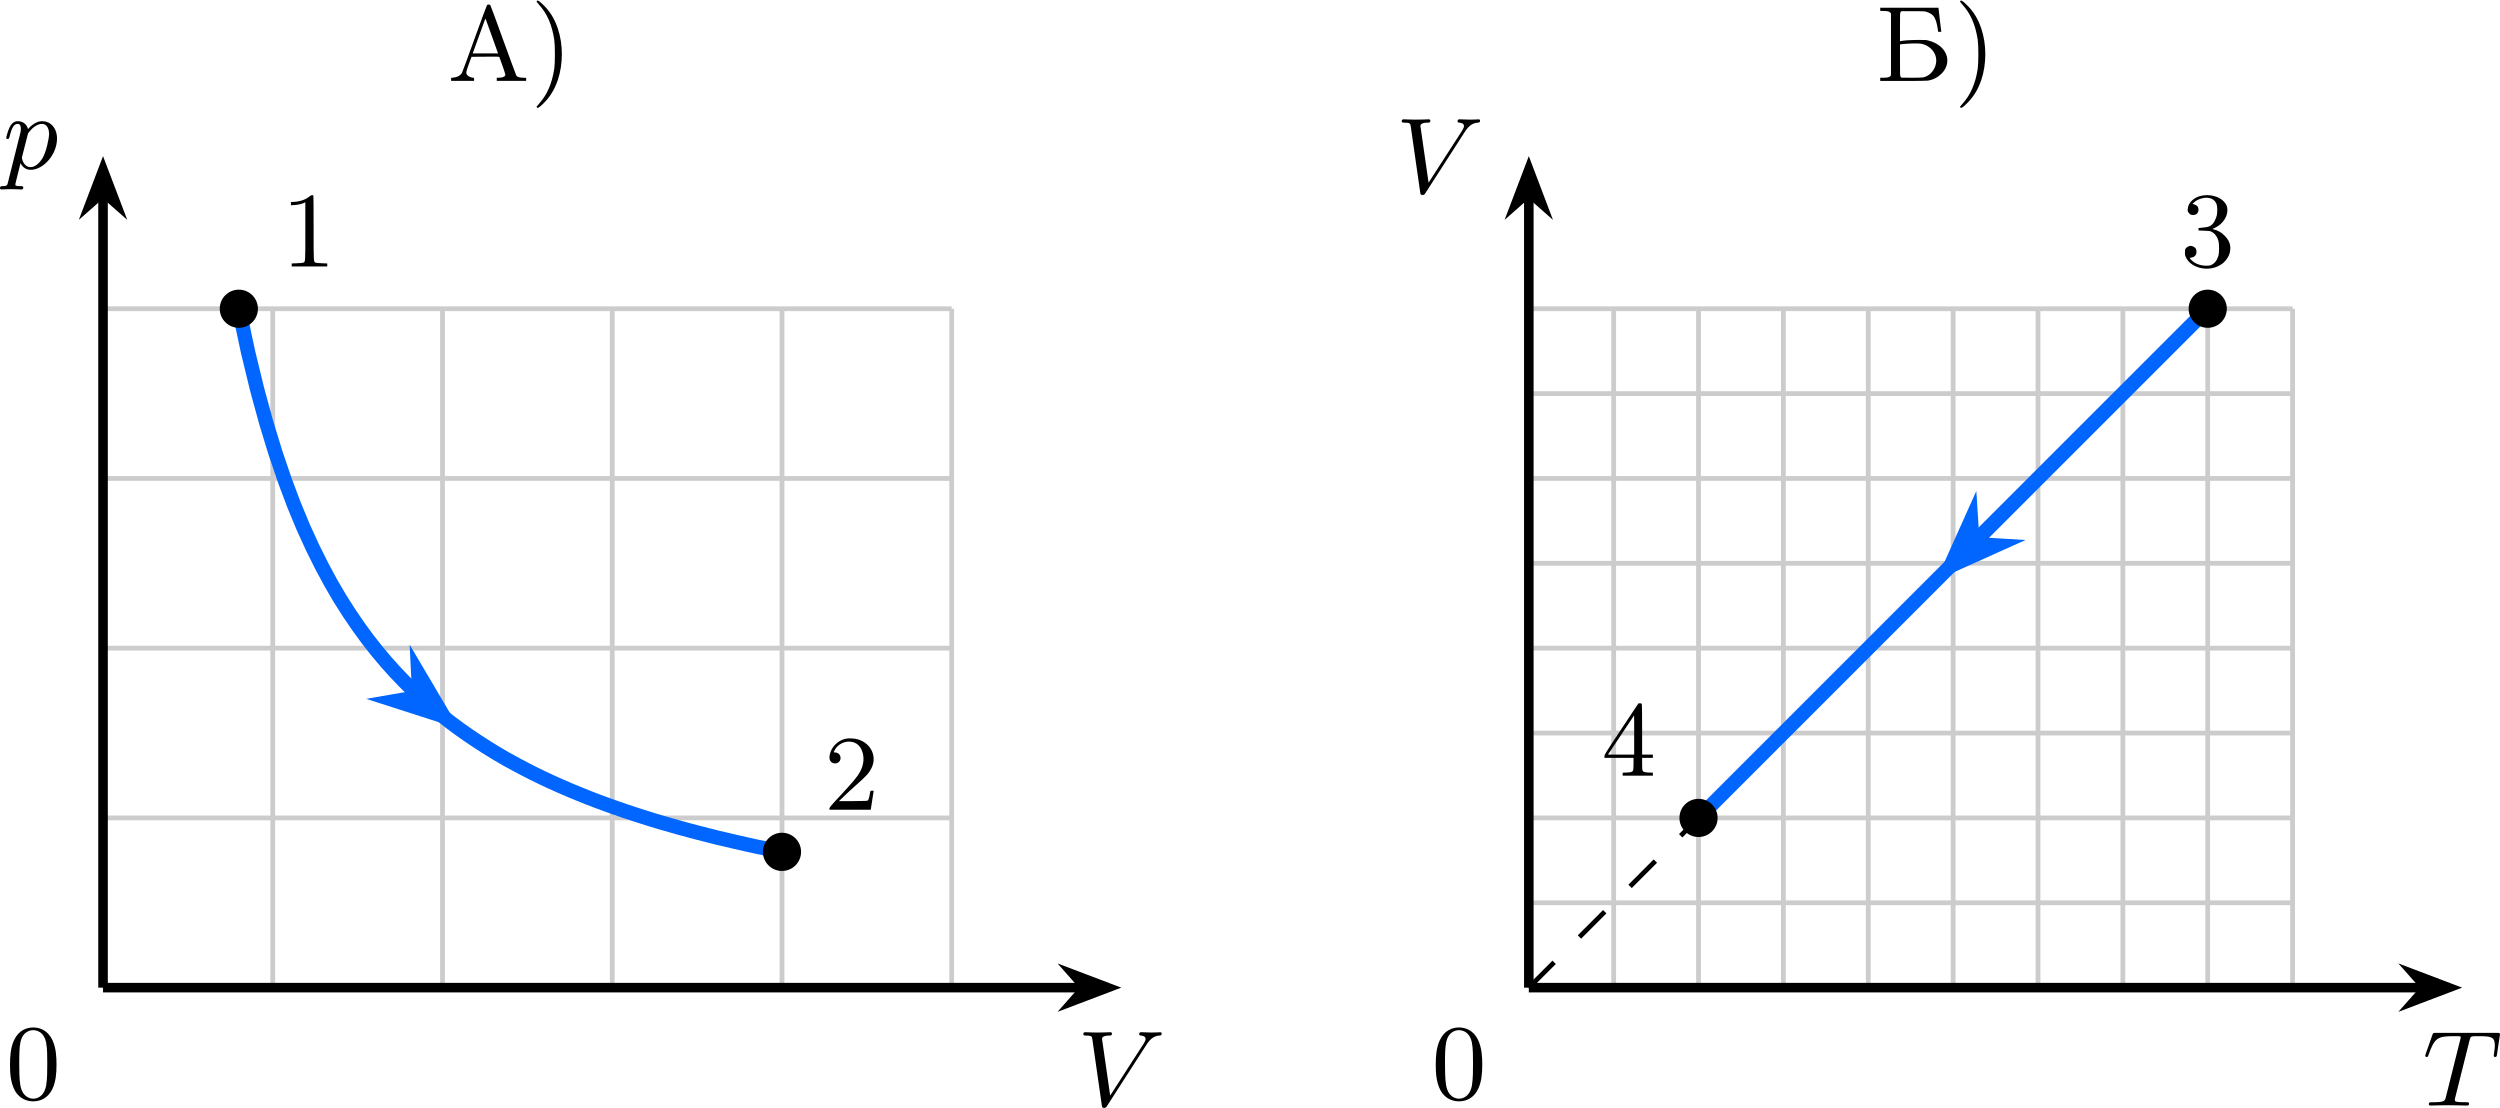
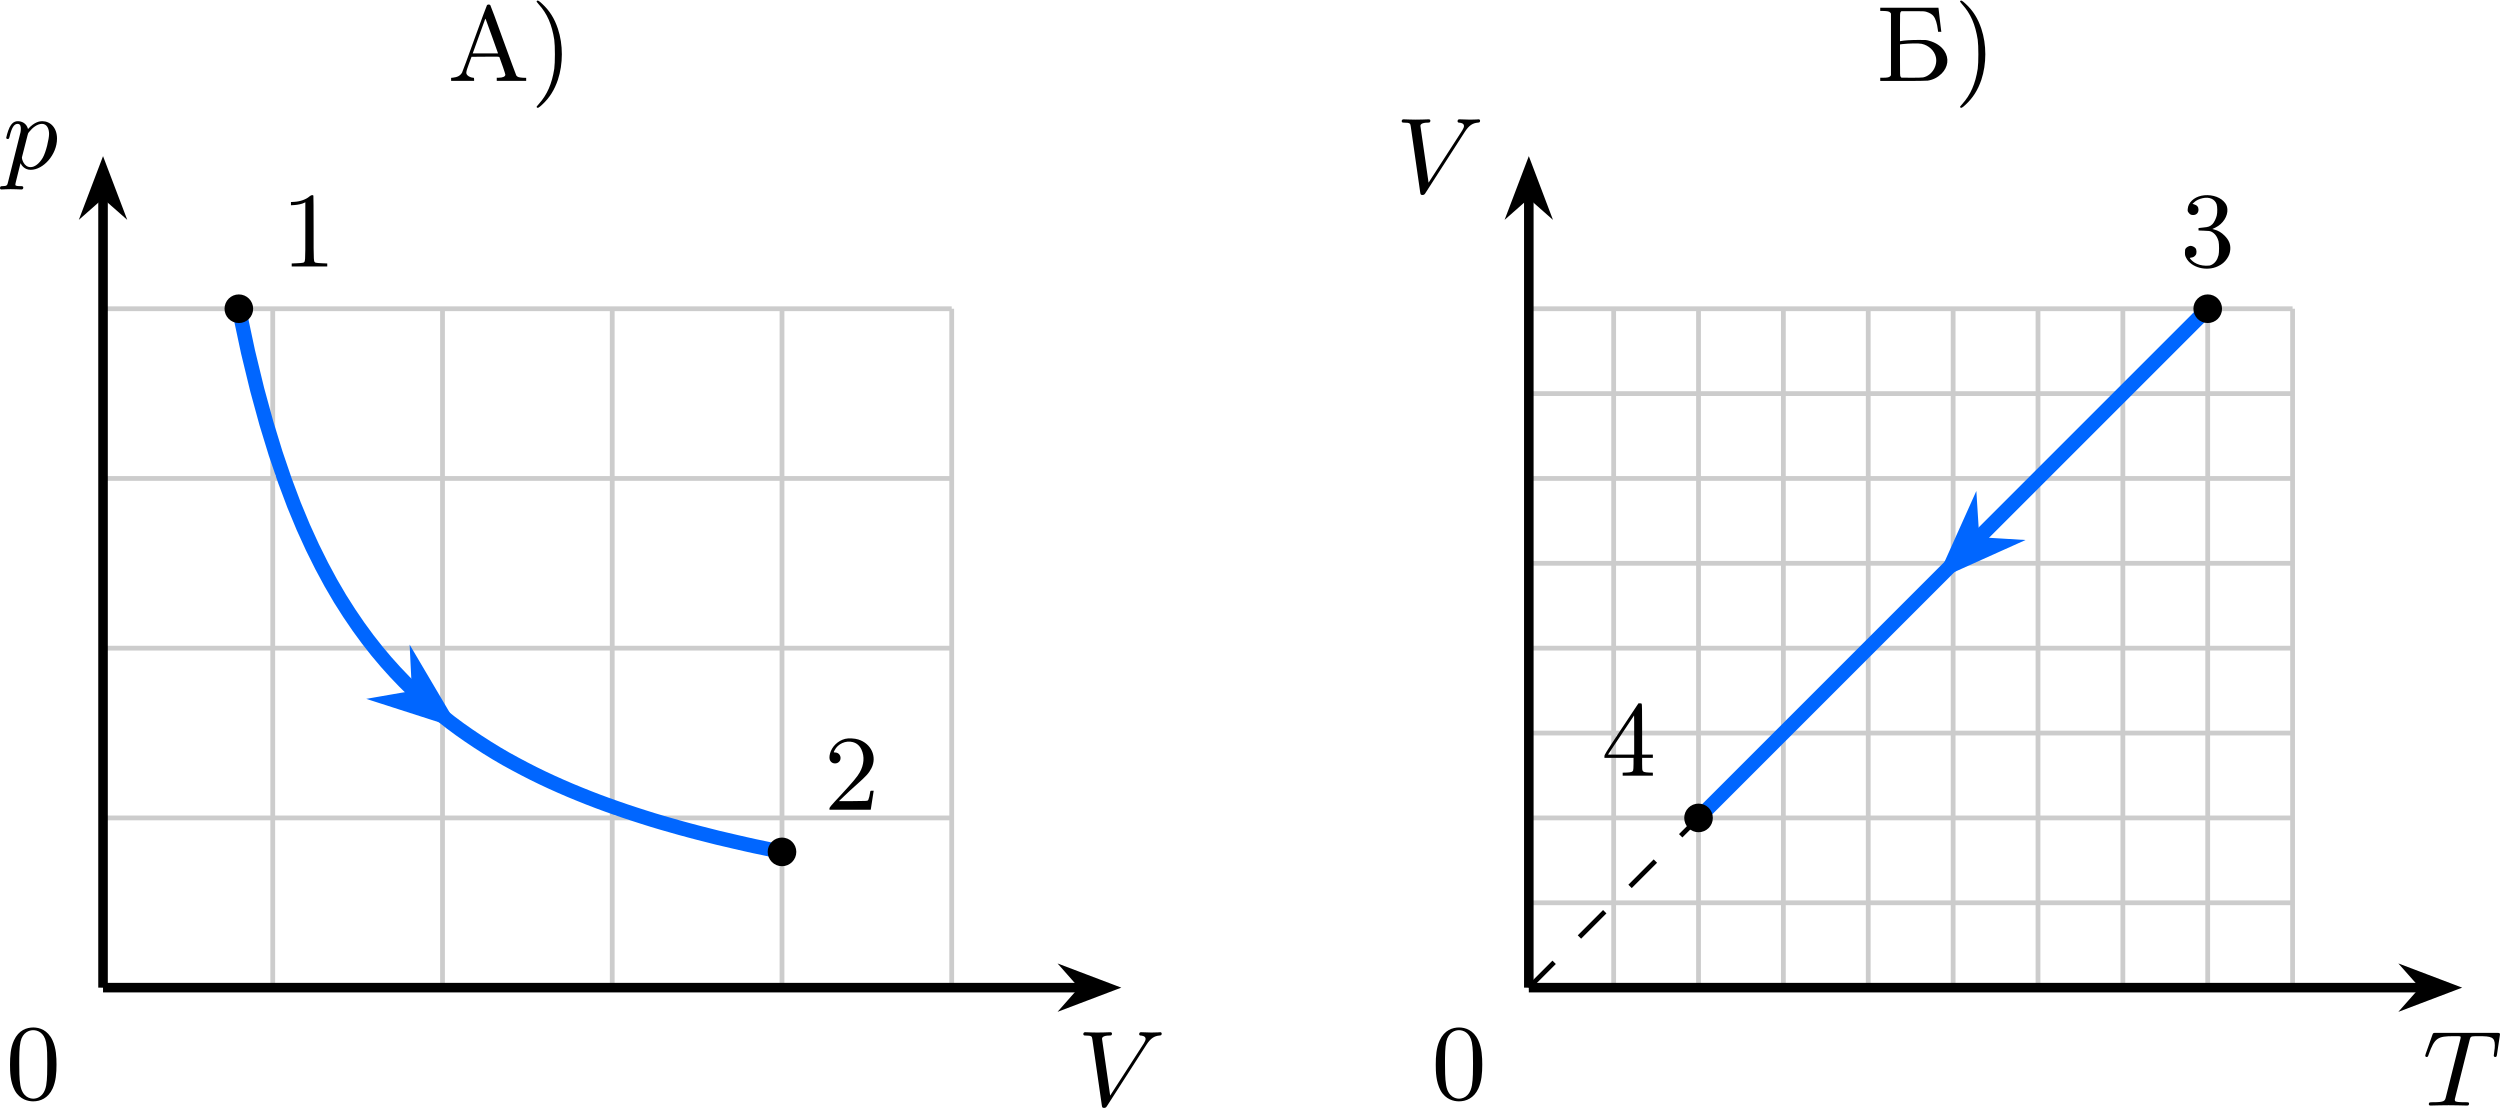
<svg xmlns="http://www.w3.org/2000/svg" xmlns:xlink="http://www.w3.org/1999/xlink" version="1.1" width="271.389pt" height="120.271pt" viewBox="-66.948 -66.726 208.761 92.516">
  <defs>
    <path id="g1-48" d="M4.241-2.869C4.241-3.47 4.214-4.241 3.9-4.914C3.506-5.756 2.824-5.972 2.304-5.972C1.766-5.972 1.085-5.756 .69-4.896C.403-4.277 .359-3.551 .359-2.869C.359-2.286 .377-1.417 .762-.708C1.184 .054 1.883 .197 2.295 .197C2.878 .197 3.542-.054 3.918-.879C4.187-1.479 4.241-2.152 4.241-2.869ZM2.304-.027C2.035-.027 1.39-.152 1.219-1.166C1.13-1.695 1.13-2.466 1.13-2.977C1.13-3.587 1.13-4.295 1.237-4.788C1.417-5.586 1.991-5.747 2.295-5.747C2.636-5.747 3.201-5.568 3.371-4.734C3.47-4.241 3.47-3.542 3.47-2.977C3.47-2.421 3.47-1.668 3.38-1.139C3.192-.117 2.529-.027 2.304-.027Z" />
    <path id="g0-84" d="M3.936-5.461C3.99-5.658 4.008-5.747 4.16-5.774C4.232-5.792 4.519-5.792 4.707-5.792C5.738-5.792 6.043-5.73 6.043-5.03C6.043-4.914 6.043-4.779 5.963-4.25L5.954-4.178C5.954-4.116 5.99-4.053 6.079-4.053C6.187-4.053 6.205-4.133 6.223-4.268L6.456-5.819C6.465-5.864 6.474-5.918 6.474-5.945C6.474-6.07 6.384-6.07 6.214-6.07H1.112C.897-6.07 .888-6.061 .825-5.891L.269-4.313C.233-4.196 .233-4.178 .233-4.169C.233-4.125 .26-4.053 .35-4.053C.448-4.053 .466-4.107 .52-4.268C1.013-5.667 1.291-5.792 2.591-5.792H2.941C3.192-5.792 3.192-5.765 3.192-5.694C3.192-5.64 3.174-5.577 3.156-5.505L1.955-.708C1.874-.386 1.847-.278 .897-.278C.61-.278 .529-.278 .529-.117C.529 0 .646 0 .681 0C.915 0 1.175-.018 1.417-.018C1.668-.018 1.928-.027 2.179-.027C2.573-.027 2.591-.027 2.923-.018C3.04-.018 3.631 0 3.703 0C3.784 0 3.891 0 3.891-.161C3.891-.278 3.811-.278 3.587-.278S3.255-.278 3.013-.296C2.806-.323 2.699-.332 2.699-.484C2.699-.529 2.717-.601 2.735-.664L3.936-5.461Z" />
    <path id="g0-86" d="M5.792-5.066C6.16-5.64 6.474-5.81 6.886-5.846C6.994-5.855 7.074-5.864 7.074-6.007C7.074-6.079 7.021-6.124 6.958-6.124C6.922-6.124 6.698-6.097 6.223-6.097C5.936-6.097 5.631-6.124 5.353-6.124C5.29-6.124 5.192-6.106 5.192-5.963C5.192-5.855 5.29-5.846 5.317-5.846C5.407-5.837 5.73-5.819 5.73-5.559C5.73-5.487 5.703-5.425 5.667-5.353S5.613-5.245 5.577-5.183L2.771-.834L2.089-5.577C2.089-5.658 2.152-5.846 2.708-5.846C2.815-5.846 2.923-5.846 2.923-6.007C2.923-6.106 2.833-6.124 2.78-6.124C2.618-6.124 2.43-6.106 2.26-6.106C2.08-6.106 1.883-6.097 1.695-6.097C1.533-6.097 1.282-6.097 1.201-6.106C1.13-6.106 .762-6.124 .69-6.124C.655-6.124 .529-6.124 .529-5.963C.529-5.846 .628-5.846 .735-5.846C1.237-5.846 1.246-5.765 1.282-5.541L2.071-.036C2.098 .134 2.107 .197 2.26 .197C2.403 .197 2.457 .126 2.52 .018L5.792-5.066Z" />
    <path id="g0-112" d="M.412 1.121C.35 1.381 .332 1.462-.054 1.462C-.152 1.462-.26 1.462-.26 1.623C-.26 1.659-.242 1.739-.143 1.739L.242 1.722C.296 1.713 .502 1.713 .628 1.713C.78 1.713 .933 1.722 1.085 1.722C1.228 1.722 1.381 1.739 1.515 1.739C1.569 1.739 1.686 1.739 1.686 1.578C1.686 1.462 1.596 1.462 1.444 1.462C1.022 1.462 1.022 1.399 1.022 1.318C1.022 1.264 1.085 1.022 1.121 .879L1.453-.457C1.542-.269 1.793 .099 2.304 .099C3.353 .099 4.501-1.166 4.501-2.511C4.501-3.425 3.936-3.963 3.264-3.963C3.075-3.963 2.627-3.918 2.08-3.309C1.946-3.811 1.533-3.963 1.228-3.963C.852-3.963 .664-3.685 .538-3.443C.386-3.129 .26-2.618 .26-2.582C.26-2.502 .323-2.475 .386-2.475C.484-2.475 .502-2.52 .547-2.699C.717-3.407 .906-3.739 1.21-3.739C1.479-3.739 1.479-3.452 1.479-3.318C1.479-3.246 1.47-3.111 1.453-3.04L.412 1.121ZM2.035-2.762C2.08-2.941 2.08-2.959 2.197-3.093C2.439-3.398 2.842-3.739 3.246-3.739C3.667-3.739 3.838-3.318 3.838-2.896C3.838-2.493 3.587-1.381 3.309-.906C3.004-.395 2.627-.126 2.295-.126C1.713-.126 1.569-.834 1.569-.897C1.569-.95 1.587-.995 1.596-1.04L2.035-2.762Z" />
    <path id="g2-41" d="M.538-6.671C.502-6.635 .538-6.59 .708-6.393C1.408-5.622 1.802-4.716 2-3.443C2.071-2.95 2.071-1.506 2-1.013C1.802 .242 1.408 1.148 .708 1.928C.538 2.116 .502 2.161 .538 2.197C.61 2.295 .699 2.251 .995 1.973C1.614 1.399 2.017 .744 2.304-.099C2.744-1.426 2.744-3.04 2.304-4.358C2.017-5.218 1.614-5.864 .995-6.438C.699-6.716 .61-6.761 .538-6.671Z" />
    <path id="g2-49" d="M2.376-5.855C2.107-5.613 1.614-5.434 1.13-5.407L.834-5.389V-5.254V-5.12L1.13-5.138C1.417-5.156 1.784-5.236 1.946-5.326L2.035-5.371V-2.95C2.035-.287 2.044-.395 1.847-.323C1.793-.305 1.56-.287 1.327-.278L.897-.26V-.134V-.009H2.376H3.865V-.134V-.26L3.434-.278C3.201-.287 2.968-.305 2.914-.323C2.717-.395 2.726-.26 2.726-3.201C2.726-4.671 2.717-5.891 2.708-5.918C2.672-6.007 2.511-5.972 2.376-5.855Z" />
    <path id="g2-50" d="M1.757-5.918C1.148-5.765 .646-5.272 .493-4.689C.43-4.456 .43-4.232 .502-4.107C.664-3.784 1.157-3.784 1.327-4.107C1.47-4.411 1.273-4.77 .941-4.779C.87-4.779 .807-4.788 .807-4.806C.807-4.815 .834-4.896 .879-4.967C1.148-5.505 1.811-5.801 2.385-5.649C2.717-5.568 2.968-5.353 3.12-5.021C3.389-4.447 3.335-3.757 2.977-3.12C2.771-2.753 2.448-2.367 1.399-1.228C.529-.296 .448-.197 .448-.099V0H2.17H3.891L3.909-.09C3.918-.143 3.963-.457 4.017-.789C4.062-1.121 4.116-1.435 4.125-1.488L4.142-1.587H3.999C3.873-1.587 3.865-1.587 3.847-1.47C3.802-1.175 3.748-.959 3.703-.861C3.658-.753 3.658-.753 3.425-.735C3.3-.726 2.753-.717 2.215-.717H1.237L1.695-1.157C1.937-1.39 2.394-1.82 2.708-2.089C3.524-2.815 3.739-3.049 3.954-3.47C4.438-4.429 3.936-5.523 2.86-5.864C2.555-5.963 2.026-5.99 1.757-5.918Z" />
    <path id="g2-51" d="M1.784-5.918C1.139-5.783 .672-5.335 .637-4.824C.619-4.654 .628-4.618 .69-4.528C.807-4.358 .906-4.304 1.085-4.304C1.354-4.304 1.533-4.483 1.533-4.752C1.533-4.985 1.417-5.12 1.157-5.2L1.031-5.236L1.166-5.362C1.327-5.523 1.587-5.649 1.883-5.712C2.439-5.837 2.896-5.64 3.049-5.2C3.111-5.012 3.12-4.501 3.058-4.259C2.995-4.008 2.833-3.676 2.699-3.542C2.502-3.353 2.367-3.3 1.955-3.264C1.757-3.246 1.587-3.228 1.56-3.219S1.524-3.165 1.533-3.111L1.542-3.013L2.008-2.995C2.412-2.986 2.484-2.968 2.609-2.914C2.905-2.771 3.111-2.484 3.21-2.098C3.264-1.874 3.264-1.175 3.21-.959C3.111-.565 2.914-.287 2.618-.143C2.484-.081 2.43-.072 2.152-.072C1.775-.081 1.462-.17 1.175-.35C1.022-.448 .807-.664 .807-.717C.807-.726 .87-.744 .941-.753C1.094-.771 1.201-.834 1.3-.968C1.39-1.094 1.39-1.381 1.291-1.524C1.21-1.632 1.013-1.731 .879-1.731S.556-1.632 .475-1.524C.412-1.435 .403-1.39 .403-1.175C.403-.968 .412-.915 .502-.735C.906 .081 2.206 .43 3.156-.027C3.488-.179 3.73-.386 3.909-.655C4.089-.915 4.16-1.13 4.187-1.417C4.223-1.865 4.071-2.224 3.703-2.591C3.443-2.851 3.165-3.013 2.851-3.093L2.69-3.138L2.959-3.264C3.578-3.569 3.99-4.214 3.945-4.797C3.927-5.057 3.838-5.245 3.622-5.461C3.219-5.873 2.448-6.061 1.784-5.918Z" />
    <path id="g2-52" d="M1.686-3.909C.341-1.883 .269-1.757 .269-1.632V-1.497H1.479H2.699V-1.004C2.699-.708 2.681-.475 2.663-.439C2.609-.323 2.502-.287 2.134-.269L1.793-.26V-.134V-.009H3.058H4.313V-.134V-.26L3.981-.269C3.613-.287 3.497-.323 3.452-.439C3.425-.475 3.416-.708 3.416-1.004V-1.497H3.865H4.313V-1.632V-1.766H3.865H3.416V-3.873C3.416-5.478 3.407-5.99 3.38-6.016C3.362-6.043 3.291-6.052 3.228-6.052H3.111ZM2.753-3.398V-1.766H1.659H.565L1.65-3.398C2.251-4.304 2.744-5.039 2.744-5.039C2.753-5.039 2.753-4.304 2.753-3.398Z" />
    <path id="g2-192" d="M3.291-6.33C3.264-6.303 2.806-5.048 2.26-3.551C1.722-2.053 1.246-.762 1.21-.699C1.067-.448 .825-.314 .466-.278L.296-.26V-.134V-.009H1.255H2.215V-.134C2.215-.251 2.206-.269 2.143-.269C2-.269 1.775-.359 1.677-.457C1.515-.628 1.515-.699 1.775-1.408L2-2.017L3.156-2.026C4.232-2.035 4.313-2.035 4.331-1.982C4.483-1.587 4.824-.601 4.824-.529C4.824-.368 4.609-.269 4.25-.269H4.107V-.134V-.009H5.335H6.563V-.134V-.26L6.267-.269C5.936-.296 5.828-.332 5.738-.457C5.712-.511 5.218-1.838 4.645-3.416C4.08-4.994 3.596-6.303 3.569-6.33C3.542-6.366 3.488-6.384 3.434-6.384S3.318-6.366 3.291-6.33ZM3.712-3.712L4.214-2.304H3.156H2.098L2.143-2.421C2.564-3.604 3.067-4.994 3.111-5.093C3.147-5.2 3.165-5.218 3.183-5.165C3.192-5.138 3.434-4.483 3.712-3.712Z" />
    <path id="g2-193" d="M.386-5.981V-5.846H.619C.977-5.837 1.139-5.81 1.219-5.712L1.282-5.631V-3.058V-.475L1.219-.395C1.139-.305 .977-.269 .619-.269H.386V-.134V0H2.268C3.434 0 4.223-.009 4.349-.027C4.806-.099 5.174-.287 5.505-.61C6.052-1.157 6.151-1.892 5.738-2.511C5.469-2.914 5.03-3.201 4.456-3.362C4.232-3.425 4.142-3.434 3.551-3.425C2.977-3.425 2.385-3.389 2.116-3.335L2.035-3.318V-4.501C2.035-5.622 2.035-5.694 2.089-5.756L2.152-5.828H3.102C4.008-5.828 4.071-5.828 4.268-5.765C4.519-5.685 4.725-5.559 4.833-5.416C5.012-5.192 5.129-4.806 5.2-4.25L5.218-4.107H5.353H5.487L5.469-4.232C5.461-4.304 5.416-4.698 5.362-5.111C5.317-5.523 5.272-5.918 5.263-5.99L5.245-6.115H2.815H.386ZM3.847-3.102C4.429-2.977 4.914-2.529 5.03-2C5.2-1.264 4.698-.448 3.963-.296C3.873-.278 3.488-.269 2.986-.269L2.152-.278L2.089-.35C2.035-.421 2.035-.484 2.035-1.739V-3.049L2.206-3.075C2.771-3.138 3.587-3.156 3.847-3.102Z" />
  </defs>
  <g id="page1">
    <g transform="matrix(1 0 0 1 28.7703 -75.7126)">
      <use x="-58.344" y="15.747" xlink:href="#g2-192" />
      <use x="-51.435" y="15.747" xlink:href="#g2-41" />
    </g>
    <path d="M-58.344 15.746H12.523M-58.344 1.574H12.523M-58.344-12.602H12.523M-58.344-26.773H12.523M-58.344-40.945H12.523M-58.344 15.746V-40.945M-44.172 15.746V-40.945M-29.996 15.746V-40.945M-15.824 15.746V-40.945M-1.648 15.746V-40.945M12.523 15.746V-40.945" stroke="#ccc" fill="none" stroke-width=".399" stroke-miterlimit="10" />
    <path d="M-58.344 15.746H23.473" stroke="#000" fill="none" stroke-width=".797" stroke-miterlimit="10" />
    <path d="M25.563 15.746L22.723 14.668L23.672 15.746L22.723 16.824Z" />
    <path d="M25.563 15.746L22.723 14.668L23.672 15.746L22.723 16.824Z" stroke="#000" fill="none" stroke-width=".797" stroke-miterlimit="10" />
    <g transform="matrix(1 0 0 1 81.3293 9.8453)">
      <use x="-58.344" y="15.747" xlink:href="#g0-86" />
    </g>
    <path d="M-58.344 15.746V-50.48" stroke="#000" fill="none" stroke-width=".797" stroke-miterlimit="10" />
    <path d="M-58.344-52.566L-59.422-49.73L-58.344-50.68L-57.266-49.73Z" />
    <path d="M-58.344-52.566L-59.422-49.73L-58.344-50.68L-57.266-49.73Z" stroke="#000" fill="none" stroke-width=".797" stroke-miterlimit="10" />
    <g transform="matrix(1 0 0 1 -8.3443 -68.3911)">
      <use x="-58.344" y="15.747" xlink:href="#g0-112" />
    </g>
    <g transform="matrix(1 0 0 1 -8.1267 9.2974)">
      <use x="-58.344" y="15.747" xlink:href="#g1-48" />
    </g>
    <path d="M-47.004-40.949L-46.238-37.348L-45.469-34.18L-44.699-31.367L-43.93-28.859L-43.16-26.598L-42.395-24.559L-41.625-22.703L-40.855-21.016L-40.086-19.469L-39.32-18.047L-38.551-16.73L-37.781-15.52L-37.012-14.391L-36.246-13.344L-35.477-12.363L-34.707-11.449L-33.938-10.594L-33.168-9.789L-32.402-9.031L-31.633-8.316L-30.863-7.644L-30.094-7.008L-29.328-6.402L-28.559-5.832L-27.789-5.293L-27.02-4.777L-26.254-4.285L-25.484-3.812L-24.715-3.363L-23.945-2.941L-23.18-2.535L-22.41-2.141L-21.641-1.766L-20.871-1.406L-20.102-1.062L-19.336-.731L-18.566-.414L-17.797-.105L-17.027 .191L-16.262 .473L-15.492 .746L-14.723 1.012L-13.953 1.266L-13.188 1.512L-12.418 1.754L-11.648 1.984L-10.879 2.203L-10.109 2.422L-9.344 2.629L-8.574 2.832L-7.805 3.027L-7.035 3.223L-6.269 3.402L-5.5 3.582L-4.731 3.758L-3.961 3.93L-3.195 4.09L-2.426 4.254L-1.656 4.41" stroke="#06f" fill="none" stroke-width="1.196" stroke-miterlimit="10" />
    <path d="M-31.414-8.121L-32.164-8.723" stroke="#06f" fill="none" stroke-width="1.196" stroke-miterlimit="10" />
    <path d="M-29.91-6.918L-32.027-10.508L-31.93-8.535L-33.879-8.195Z" fill="#06f" />
    <path d="M-29.91-6.918L-32.027-10.508L-31.93-8.535L-33.879-8.195Z" stroke="#06f" fill="none" stroke-width="1.195" stroke-miterlimit="10" />
-     <path d="M-45.41-40.945C-45.41-41.828-46.125-42.539-47.004-42.539C-47.887-42.539-48.598-41.828-48.598-40.945C-48.598-40.066-47.887-39.352-47.004-39.352C-46.125-39.352-45.41-40.066-45.41-40.945Z" />
+     <path d="M-45.809-40.945C-45.809-41.605-46.344-42.141-47.004-42.141C-47.664-42.141-48.199-41.605-48.199-40.945C-48.199-40.285-47.664-39.75-47.004-39.75C-46.344-39.75-45.809-40.285-45.809-40.945Z" />
    <g transform="matrix(1 0 0 1 14.8575 -60.2126)">
      <use x="-58.344" y="15.747" xlink:href="#g2-49" />
    </g>
-     <path d="M-.055 4.41C-.055 3.527-.769 2.812-1.648 2.812C-2.531 2.812-3.242 3.527-3.242 4.41C-3.242 5.289-2.531 6.004-1.648 6.004C-.769 6.004-.055 5.289-.055 4.41Z" />
+     <path d="M-.453 4.41C-.453 3.75-.988 3.215-1.648 3.215C-2.309 3.215-2.844 3.75-2.844 4.41C-2.844 5.07-2.309 5.606-1.648 5.606C-.988 5.606-.453 5.07-.453 4.41Z" />
    <g transform="matrix(1 0 0 1 60.21262 -14.85754)">
      <use x="-58.344" y="15.747" xlink:href="#g2-50" />
    </g>
    <g transform="matrix(1 0 0 1 148.0185 -75.7126)">
      <use x="-58.344" y="15.747" xlink:href="#g2-193" />
      <use x="-51.818" y="15.747" xlink:href="#g2-41" />
    </g>
    <path d="M60.715 15.746H124.493M60.715 8.66H124.493M60.715 1.574H124.493M60.715-5.512H124.493M60.715-12.602H124.493M60.715-19.688H124.493M60.715-26.773H124.493M60.715-33.859H124.493M60.715-40.945H124.493M60.715 15.746V-40.945M67.8 15.746V-40.945M74.886 15.746V-40.945M81.972 15.746V-40.945M89.058 15.746V-40.945M96.148 15.746V-40.945M103.234 15.746V-40.945M110.32 15.746V-40.945M117.406 15.746V-40.945M124.493 15.746V-40.945" stroke="#ccc" fill="none" stroke-width=".399" stroke-miterlimit="10" />
    <path d="M60.715 15.746H135.446" stroke="#000" fill="none" stroke-width=".797" stroke-miterlimit="10" />
    <path d="M137.531 15.746L134.691 14.668L135.644 15.746L134.691 16.824Z" />
    <path d="M137.531 15.746L134.691 14.668L135.644 15.746L134.691 16.824Z" stroke="#000" fill="none" stroke-width=".797" stroke-miterlimit="10" />
    <g transform="matrix(1 0 0 1 193.6825 9.8453)">
      <use x="-58.344" y="15.747" xlink:href="#g0-84" />
    </g>
    <path d="M60.715 15.746V-50.48" stroke="#000" fill="none" stroke-width=".797" stroke-miterlimit="10" />
    <path d="M60.715-52.566L59.637-49.73L60.715-50.68L61.789-49.73Z" />
    <path d="M60.715-52.566L59.637-49.73L60.715-50.68L61.789-49.73Z" stroke="#000" fill="none" stroke-width=".797" stroke-miterlimit="10" />
    <g transform="matrix(1 0 0 1 107.9161 -66.386)">
      <use x="-58.344" y="15.747" xlink:href="#g0-86" />
    </g>
    <g transform="matrix(1 0 0 1 110.9298 9.2974)">
      <use x="-58.344" y="15.747" xlink:href="#g1-48" />
    </g>
    <path d="M60.715 15.746L74.886 1.574" stroke="#000" fill="none" stroke-width=".399" stroke-miterlimit="10" stroke-dasharray="2.989 2.989" />
    <path d="M117.406-40.945L74.886 1.574" stroke="#06f" fill="none" stroke-width="1.196" stroke-miterlimit="10" />
    <path d="M117.406-40.945L97.977-21.516" stroke="#06f" fill="none" stroke-width="1.196" stroke-miterlimit="10" />
    <path d="M95.934-19.473L99.738-21.184L97.766-21.305L97.641-23.277Z" fill="#06f" />
    <path d="M95.934-19.473L99.738-21.184L97.766-21.305L97.641-23.277Z" stroke="#06f" fill="none" stroke-width="1.196" stroke-miterlimit="10" />
-     <path d="M119.001-40.945C119.001-41.828 118.285-42.539 117.406-42.539S115.812-41.828 115.812-40.945C115.812-40.066 116.528-39.352 117.406-39.352S119.001-40.066 119.001-40.945Z" />
+     <path d="M118.602-40.945C118.602-41.605 118.067-42.141 117.406-42.141S116.21-41.605 116.21-40.945C116.21-40.285 116.746-39.75 117.406-39.75S118.602-40.285 118.602-40.945Z" />
    <g transform="matrix(1 0 0 1 173.4465 -60.2126)">
      <use x="-58.344" y="15.747" xlink:href="#g2-51" />
    </g>
-     <path d="M76.481 1.574C76.481 .691 75.766-.019 74.886-.019S73.293 .691 73.293 1.574C73.293 2.453 74.007 3.168 74.886 3.168S76.481 2.453 76.481 1.574Z" />
+     <path d="M76.082 1.574C76.082 .914 75.546 .379 74.886 .379S73.692 .914 73.692 1.574C73.692 2.234 74.227 2.769 74.886 2.769S76.082 2.234 76.082 1.574Z" />
    <g transform="matrix(1 0 0 1 125.1043 -17.69238)">
      <use x="-58.344" y="15.747" xlink:href="#g2-52" />
    </g>
  </g>
</svg>
